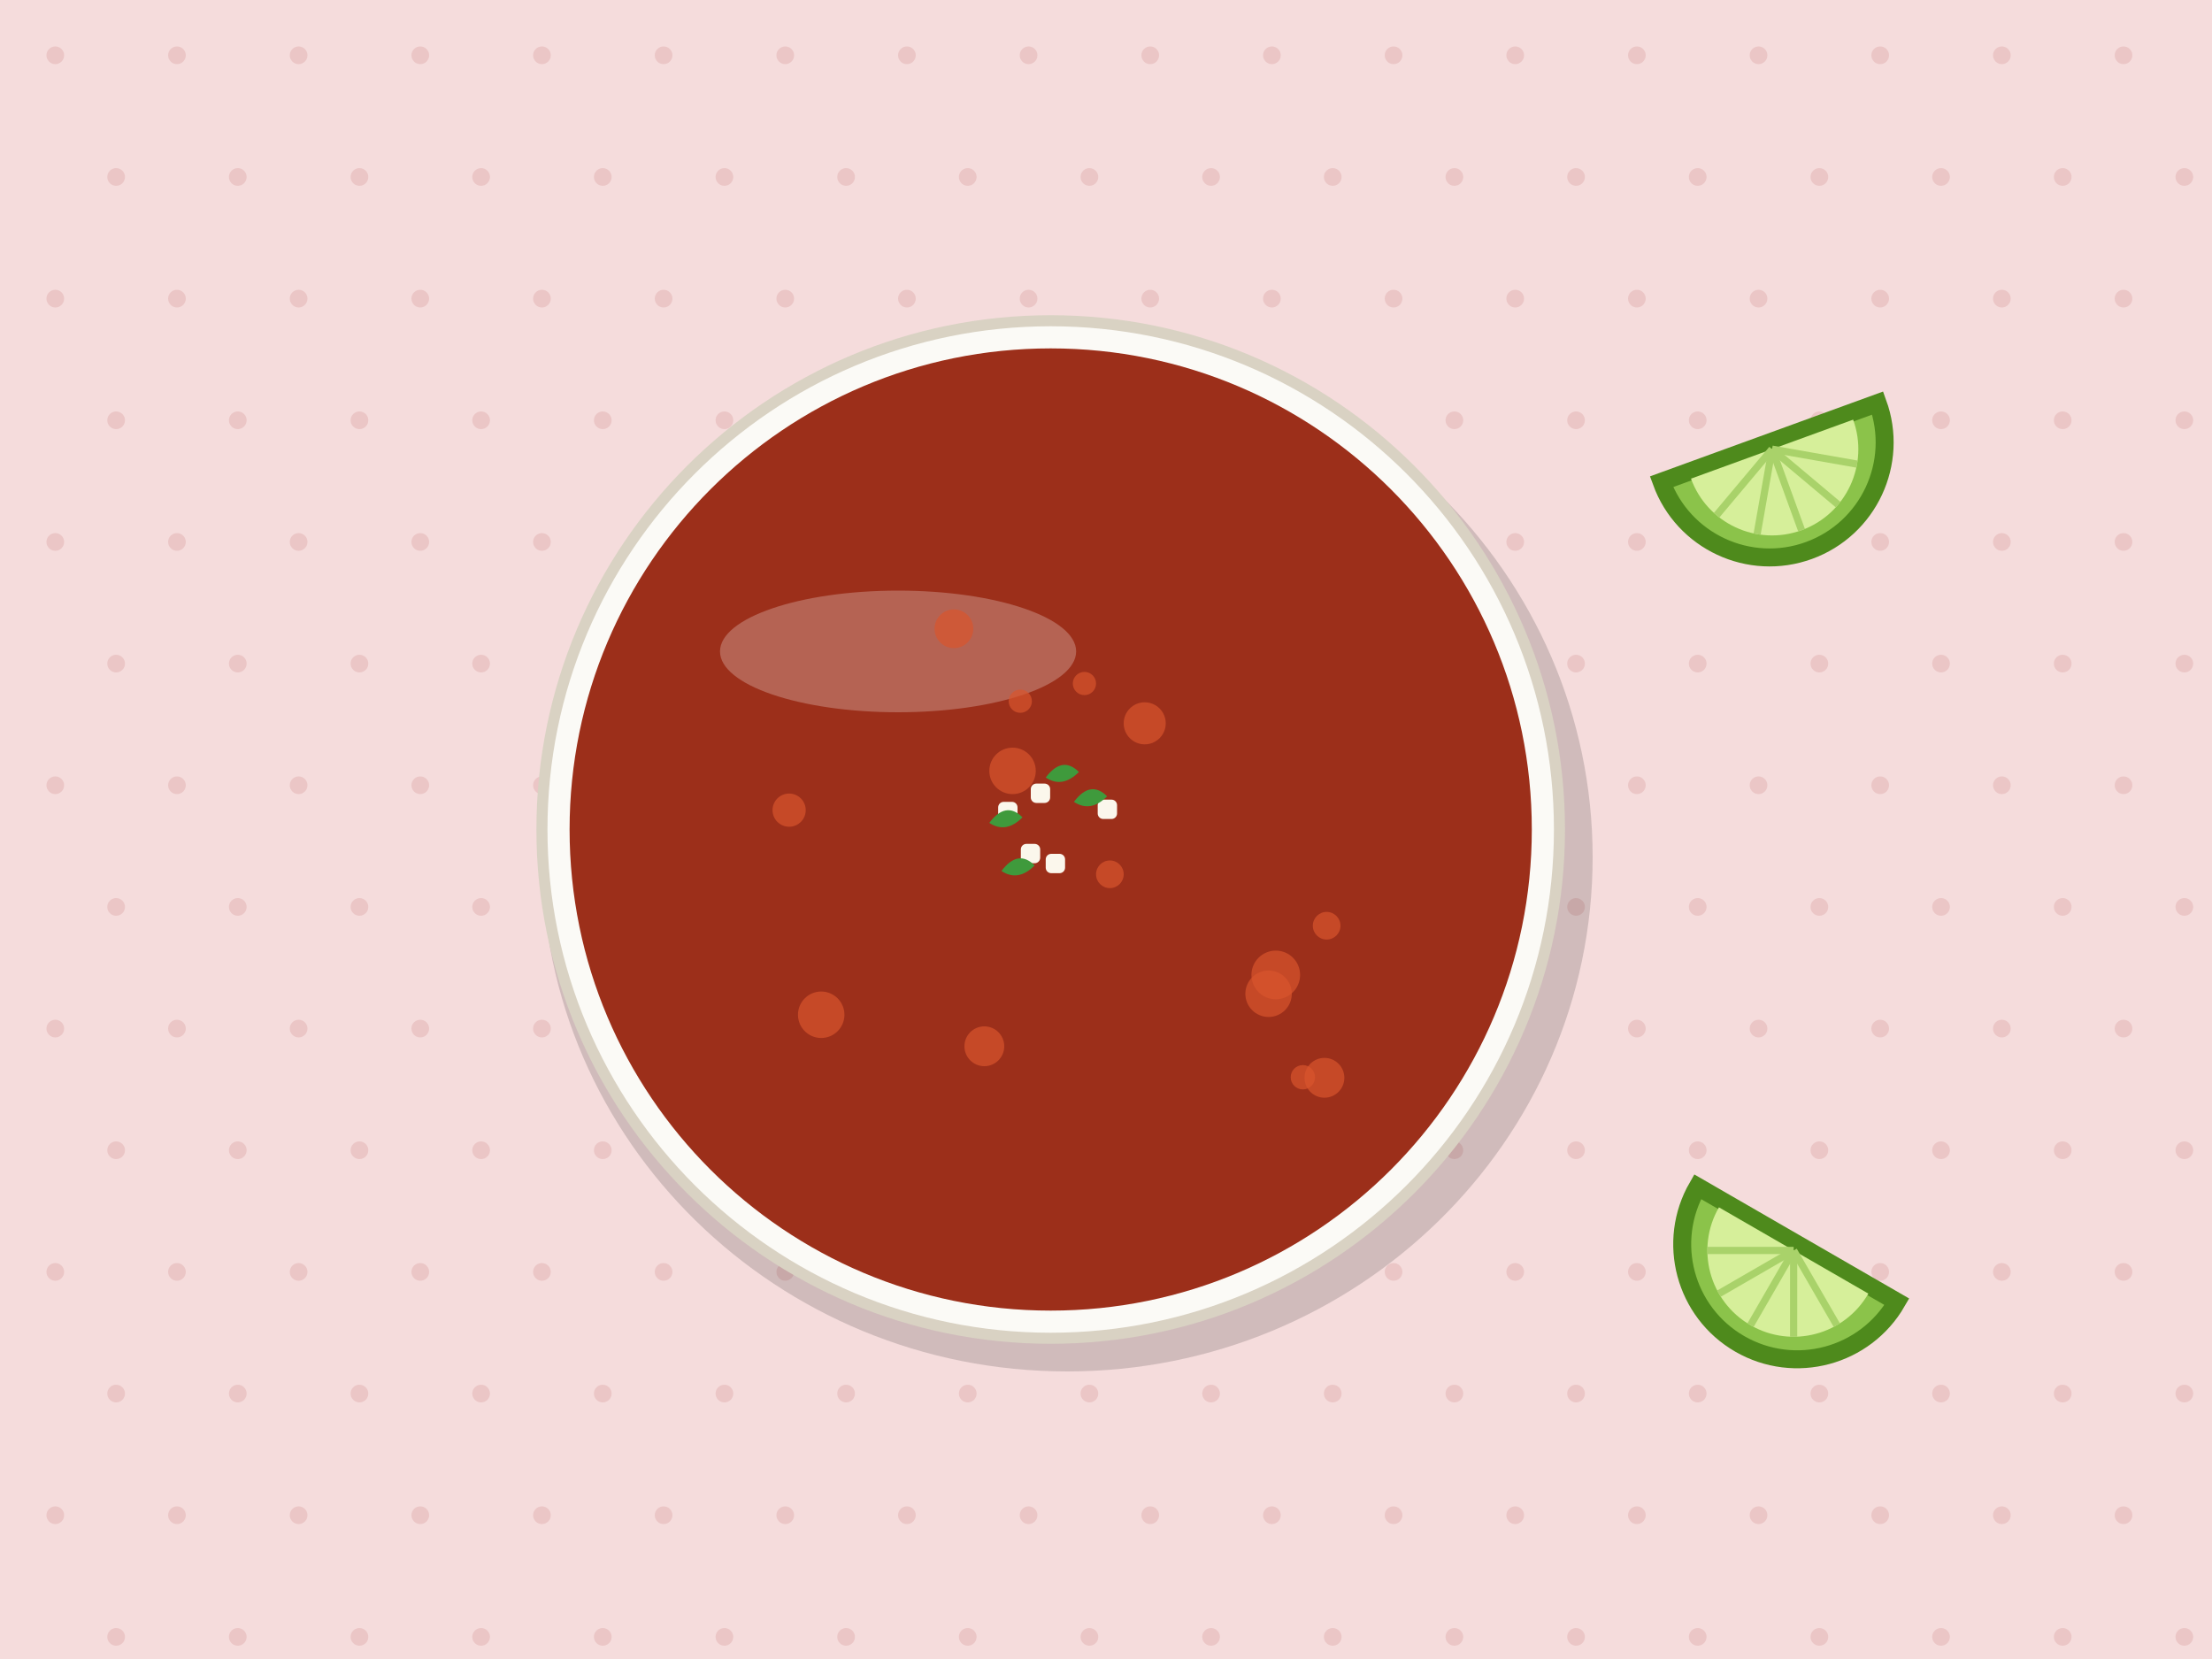
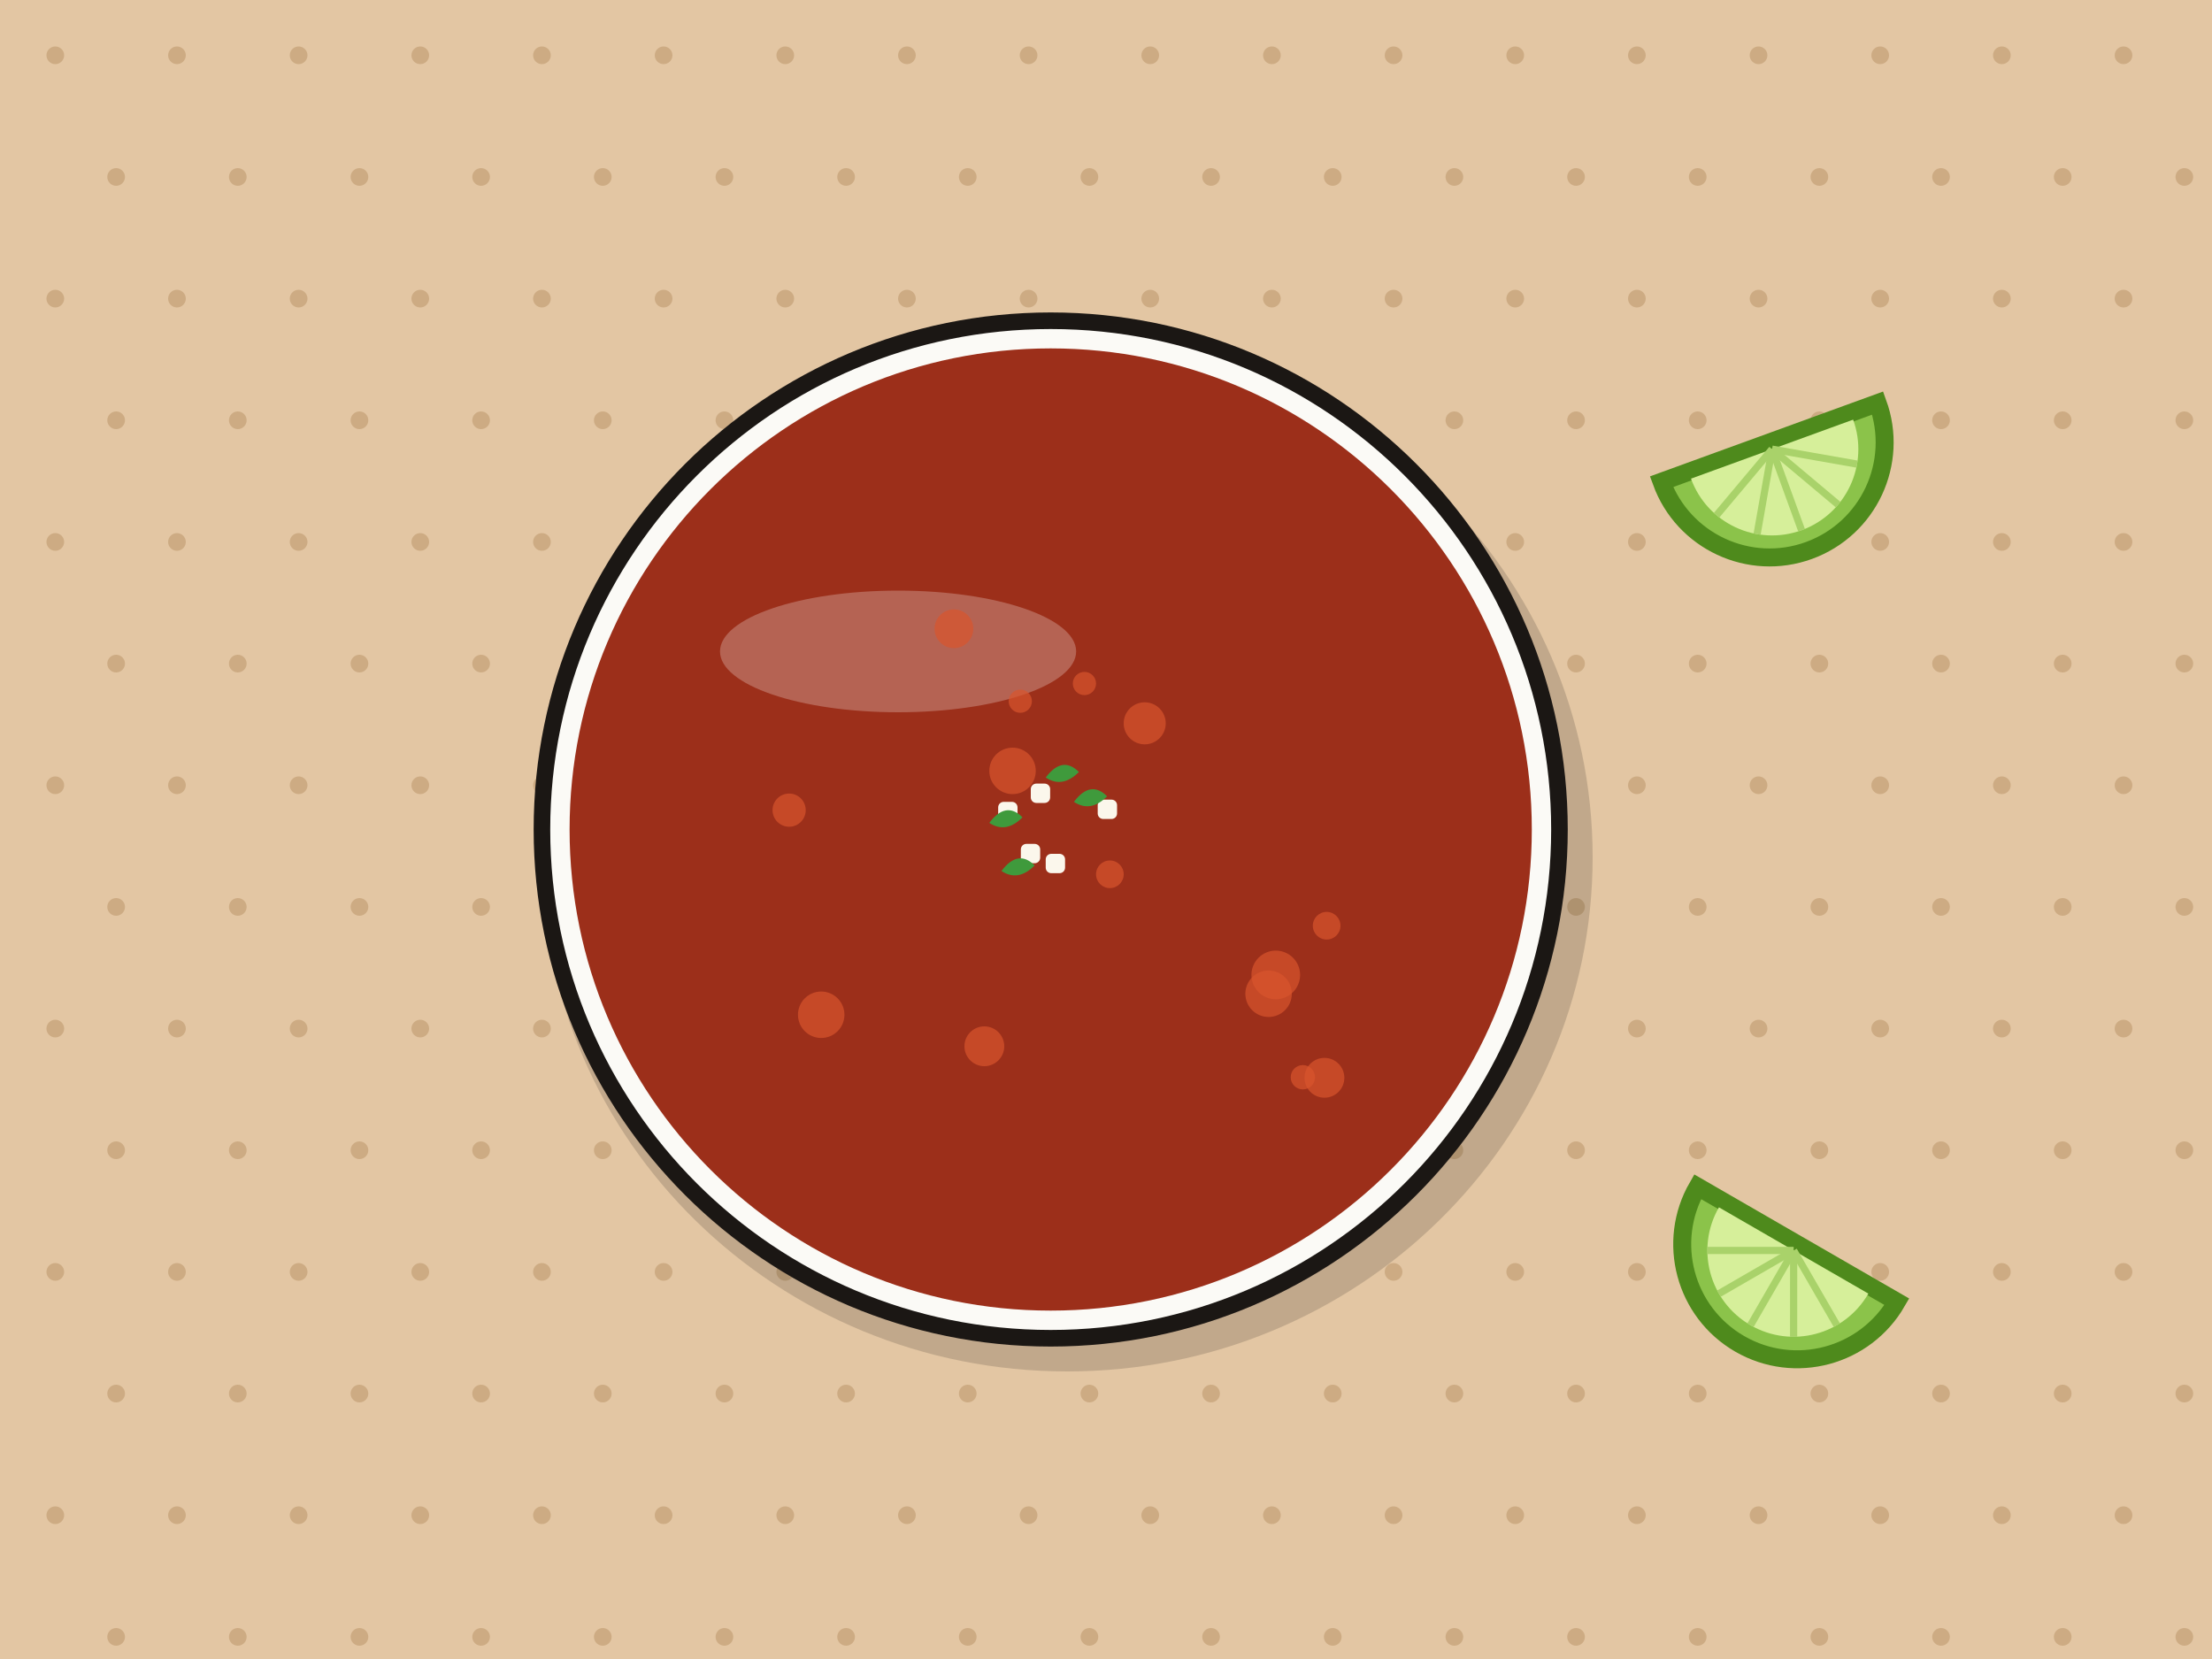
<svg xmlns="http://www.w3.org/2000/svg" viewBox="0 0 400 300" width="400" height="300">
  <defs>
    <radialGradient id="inner">
      <stop offset=".78" stop-color="#3a2a18" stop-opacity="0" />
      <stop offset="1" stop-color="#3a2a18" stop-opacity=".22" />
    </radialGradient>
  </defs>
-   <rect width="400" height="300" fill="#f5dcdc" />
-   <circle cx="10" cy="10" r="1.6" fill="#ebc6c6" />
-   <circle cx="32" cy="10" r="1.6" fill="#ebc6c6" />
-   <circle cx="54" cy="10" r="1.6" fill="#ebc6c6" />
-   <circle cx="76" cy="10" r="1.6" fill="#ebc6c6" />
-   <circle cx="98" cy="10" r="1.6" fill="#ebc6c6" />
-   <circle cx="120" cy="10" r="1.6" fill="#ebc6c6" />
-   <circle cx="142" cy="10" r="1.6" fill="#ebc6c6" />
-   <circle cx="164" cy="10" r="1.6" fill="#ebc6c6" />
-   <circle cx="186" cy="10" r="1.6" fill="#ebc6c6" />
-   <circle cx="208" cy="10" r="1.6" fill="#ebc6c6" />
-   <circle cx="230" cy="10" r="1.6" fill="#ebc6c6" />
-   <circle cx="252" cy="10" r="1.6" fill="#ebc6c6" />
-   <circle cx="274" cy="10" r="1.6" fill="#ebc6c6" />
-   <circle cx="296" cy="10" r="1.6" fill="#ebc6c6" />
-   <circle cx="318" cy="10" r="1.6" fill="#ebc6c6" />
-   <circle cx="340" cy="10" r="1.6" fill="#ebc6c6" />
-   <circle cx="362" cy="10" r="1.6" fill="#ebc6c6" />
-   <circle cx="384" cy="10" r="1.6" fill="#ebc6c6" />
-   <circle cx="21" cy="32" r="1.6" fill="#ebc6c6" />
-   <circle cx="43" cy="32" r="1.6" fill="#ebc6c6" />
-   <circle cx="65" cy="32" r="1.6" fill="#ebc6c6" />
-   <circle cx="87" cy="32" r="1.6" fill="#ebc6c6" />
-   <circle cx="109" cy="32" r="1.6" fill="#ebc6c6" />
-   <circle cx="131" cy="32" r="1.6" fill="#ebc6c6" />
-   <circle cx="153" cy="32" r="1.6" fill="#ebc6c6" />
-   <circle cx="175" cy="32" r="1.6" fill="#ebc6c6" />
-   <circle cx="197" cy="32" r="1.6" fill="#ebc6c6" />
-   <circle cx="219" cy="32" r="1.6" fill="#ebc6c6" />
-   <circle cx="241" cy="32" r="1.6" fill="#ebc6c6" />
-   <circle cx="263" cy="32" r="1.6" fill="#ebc6c6" />
-   <circle cx="285" cy="32" r="1.6" fill="#ebc6c6" />
-   <circle cx="307" cy="32" r="1.6" fill="#ebc6c6" />
-   <circle cx="329" cy="32" r="1.6" fill="#ebc6c6" />
-   <circle cx="351" cy="32" r="1.6" fill="#ebc6c6" />
-   <circle cx="373" cy="32" r="1.6" fill="#ebc6c6" />
-   <circle cx="395" cy="32" r="1.6" fill="#ebc6c6" />
-   <circle cx="10" cy="54" r="1.6" fill="#ebc6c6" />
-   <circle cx="32" cy="54" r="1.6" fill="#ebc6c6" />
-   <circle cx="54" cy="54" r="1.6" fill="#ebc6c6" />
-   <circle cx="76" cy="54" r="1.6" fill="#ebc6c6" />
-   <circle cx="98" cy="54" r="1.6" fill="#ebc6c6" />
-   <circle cx="120" cy="54" r="1.6" fill="#ebc6c6" />
-   <circle cx="142" cy="54" r="1.6" fill="#ebc6c6" />
-   <circle cx="164" cy="54" r="1.6" fill="#ebc6c6" />
-   <circle cx="186" cy="54" r="1.6" fill="#ebc6c6" />
-   <circle cx="208" cy="54" r="1.6" fill="#ebc6c6" />
-   <circle cx="230" cy="54" r="1.6" fill="#ebc6c6" />
-   <circle cx="252" cy="54" r="1.6" fill="#ebc6c6" />
-   <circle cx="274" cy="54" r="1.6" fill="#ebc6c6" />
-   <circle cx="296" cy="54" r="1.6" fill="#ebc6c6" />
-   <circle cx="318" cy="54" r="1.6" fill="#ebc6c6" />
-   <circle cx="340" cy="54" r="1.6" fill="#ebc6c6" />
-   <circle cx="362" cy="54" r="1.6" fill="#ebc6c6" />
-   <circle cx="384" cy="54" r="1.6" fill="#ebc6c6" />
-   <circle cx="21" cy="76" r="1.6" fill="#ebc6c6" />
-   <circle cx="43" cy="76" r="1.6" fill="#ebc6c6" />
-   <circle cx="65" cy="76" r="1.6" fill="#ebc6c6" />
-   <circle cx="87" cy="76" r="1.6" fill="#ebc6c6" />
-   <circle cx="109" cy="76" r="1.6" fill="#ebc6c6" />
-   <circle cx="131" cy="76" r="1.6" fill="#ebc6c6" />
-   <circle cx="153" cy="76" r="1.6" fill="#ebc6c6" />
-   <circle cx="175" cy="76" r="1.6" fill="#ebc6c6" />
-   <circle cx="197" cy="76" r="1.6" fill="#ebc6c6" />
-   <circle cx="219" cy="76" r="1.6" fill="#ebc6c6" />
-   <circle cx="241" cy="76" r="1.6" fill="#ebc6c6" />
-   <circle cx="263" cy="76" r="1.6" fill="#ebc6c6" />
-   <circle cx="285" cy="76" r="1.6" fill="#ebc6c6" />
-   <circle cx="307" cy="76" r="1.6" fill="#ebc6c6" />
-   <circle cx="329" cy="76" r="1.6" fill="#ebc6c6" />
-   <circle cx="351" cy="76" r="1.6" fill="#ebc6c6" />
-   <circle cx="373" cy="76" r="1.6" fill="#ebc6c6" />
-   <circle cx="395" cy="76" r="1.6" fill="#ebc6c6" />
-   <circle cx="10" cy="98" r="1.6" fill="#ebc6c6" />
-   <circle cx="32" cy="98" r="1.6" fill="#ebc6c6" />
-   <circle cx="54" cy="98" r="1.6" fill="#ebc6c6" />
-   <circle cx="76" cy="98" r="1.6" fill="#ebc6c6" />
-   <circle cx="98" cy="98" r="1.6" fill="#ebc6c6" />
-   <circle cx="120" cy="98" r="1.6" fill="#ebc6c6" />
-   <circle cx="142" cy="98" r="1.6" fill="#ebc6c6" />
-   <circle cx="164" cy="98" r="1.6" fill="#ebc6c6" />
-   <circle cx="186" cy="98" r="1.6" fill="#ebc6c6" />
-   <circle cx="208" cy="98" r="1.6" fill="#ebc6c6" />
-   <circle cx="230" cy="98" r="1.6" fill="#ebc6c6" />
-   <circle cx="252" cy="98" r="1.6" fill="#ebc6c6" />
-   <circle cx="274" cy="98" r="1.6" fill="#ebc6c6" />
-   <circle cx="296" cy="98" r="1.6" fill="#ebc6c6" />
-   <circle cx="318" cy="98" r="1.6" fill="#ebc6c6" />
-   <circle cx="340" cy="98" r="1.6" fill="#ebc6c6" />
-   <circle cx="362" cy="98" r="1.6" fill="#ebc6c6" />
-   <circle cx="384" cy="98" r="1.6" fill="#ebc6c6" />
-   <circle cx="21" cy="120" r="1.6" fill="#ebc6c6" />
-   <circle cx="43" cy="120" r="1.6" fill="#ebc6c6" />
-   <circle cx="65" cy="120" r="1.6" fill="#ebc6c6" />
-   <circle cx="87" cy="120" r="1.6" fill="#ebc6c6" />
-   <circle cx="109" cy="120" r="1.6" fill="#ebc6c6" />
-   <circle cx="131" cy="120" r="1.6" fill="#ebc6c6" />
-   <circle cx="153" cy="120" r="1.6" fill="#ebc6c6" />
-   <circle cx="175" cy="120" r="1.6" fill="#ebc6c6" />
-   <circle cx="197" cy="120" r="1.6" fill="#ebc6c6" />
-   <circle cx="219" cy="120" r="1.6" fill="#ebc6c6" />
-   <circle cx="241" cy="120" r="1.6" fill="#ebc6c6" />
-   <circle cx="263" cy="120" r="1.6" fill="#ebc6c6" />
-   <circle cx="285" cy="120" r="1.6" fill="#ebc6c6" />
-   <circle cx="307" cy="120" r="1.6" fill="#ebc6c6" />
-   <circle cx="329" cy="120" r="1.6" fill="#ebc6c6" />
-   <circle cx="351" cy="120" r="1.6" fill="#ebc6c6" />
-   <circle cx="373" cy="120" r="1.6" fill="#ebc6c6" />
-   <circle cx="395" cy="120" r="1.6" fill="#ebc6c6" />
-   <circle cx="10" cy="142" r="1.6" fill="#ebc6c6" />
-   <circle cx="32" cy="142" r="1.6" fill="#ebc6c6" />
-   <circle cx="54" cy="142" r="1.6" fill="#ebc6c6" />
-   <circle cx="76" cy="142" r="1.6" fill="#ebc6c6" />
-   <circle cx="98" cy="142" r="1.6" fill="#ebc6c6" />
-   <circle cx="120" cy="142" r="1.6" fill="#ebc6c6" />
-   <circle cx="142" cy="142" r="1.6" fill="#ebc6c6" />
-   <circle cx="164" cy="142" r="1.6" fill="#ebc6c6" />
-   <circle cx="186" cy="142" r="1.6" fill="#ebc6c6" />
-   <circle cx="208" cy="142" r="1.6" fill="#ebc6c6" />
-   <circle cx="230" cy="142" r="1.6" fill="#ebc6c6" />
-   <circle cx="252" cy="142" r="1.6" fill="#ebc6c6" />
-   <circle cx="274" cy="142" r="1.6" fill="#ebc6c6" />
-   <circle cx="296" cy="142" r="1.6" fill="#ebc6c6" />
-   <circle cx="318" cy="142" r="1.6" fill="#ebc6c6" />
-   <circle cx="340" cy="142" r="1.6" fill="#ebc6c6" />
-   <circle cx="362" cy="142" r="1.6" fill="#ebc6c6" />
-   <circle cx="384" cy="142" r="1.6" fill="#ebc6c6" />
-   <circle cx="21" cy="164" r="1.6" fill="#ebc6c6" />
-   <circle cx="43" cy="164" r="1.6" fill="#ebc6c6" />
-   <circle cx="65" cy="164" r="1.6" fill="#ebc6c6" />
-   <circle cx="87" cy="164" r="1.6" fill="#ebc6c6" />
-   <circle cx="109" cy="164" r="1.6" fill="#ebc6c6" />
-   <circle cx="131" cy="164" r="1.6" fill="#ebc6c6" />
-   <circle cx="153" cy="164" r="1.6" fill="#ebc6c6" />
-   <circle cx="175" cy="164" r="1.6" fill="#ebc6c6" />
-   <circle cx="197" cy="164" r="1.6" fill="#ebc6c6" />
-   <circle cx="219" cy="164" r="1.6" fill="#ebc6c6" />
-   <circle cx="241" cy="164" r="1.6" fill="#ebc6c6" />
-   <circle cx="263" cy="164" r="1.6" fill="#ebc6c6" />
-   <circle cx="285" cy="164" r="1.6" fill="#ebc6c6" />
-   <circle cx="307" cy="164" r="1.6" fill="#ebc6c6" />
-   <circle cx="329" cy="164" r="1.6" fill="#ebc6c6" />
-   <circle cx="351" cy="164" r="1.6" fill="#ebc6c6" />
-   <circle cx="373" cy="164" r="1.6" fill="#ebc6c6" />
-   <circle cx="395" cy="164" r="1.6" fill="#ebc6c6" />
-   <circle cx="10" cy="186" r="1.6" fill="#ebc6c6" />
-   <circle cx="32" cy="186" r="1.6" fill="#ebc6c6" />
-   <circle cx="54" cy="186" r="1.6" fill="#ebc6c6" />
-   <circle cx="76" cy="186" r="1.6" fill="#ebc6c6" />
-   <circle cx="98" cy="186" r="1.6" fill="#ebc6c6" />
-   <circle cx="120" cy="186" r="1.6" fill="#ebc6c6" />
-   <circle cx="142" cy="186" r="1.6" fill="#ebc6c6" />
-   <circle cx="164" cy="186" r="1.6" fill="#ebc6c6" />
-   <circle cx="186" cy="186" r="1.6" fill="#ebc6c6" />
-   <circle cx="208" cy="186" r="1.6" fill="#ebc6c6" />
-   <circle cx="230" cy="186" r="1.6" fill="#ebc6c6" />
-   <circle cx="252" cy="186" r="1.6" fill="#ebc6c6" />
-   <circle cx="274" cy="186" r="1.6" fill="#ebc6c6" />
-   <circle cx="296" cy="186" r="1.6" fill="#ebc6c6" />
-   <circle cx="318" cy="186" r="1.6" fill="#ebc6c6" />
-   <circle cx="340" cy="186" r="1.6" fill="#ebc6c6" />
-   <circle cx="362" cy="186" r="1.6" fill="#ebc6c6" />
-   <circle cx="384" cy="186" r="1.6" fill="#ebc6c6" />
-   <circle cx="21" cy="208" r="1.6" fill="#ebc6c6" />
-   <circle cx="43" cy="208" r="1.6" fill="#ebc6c6" />
-   <circle cx="65" cy="208" r="1.6" fill="#ebc6c6" />
-   <circle cx="87" cy="208" r="1.6" fill="#ebc6c6" />
-   <circle cx="109" cy="208" r="1.6" fill="#ebc6c6" />
-   <circle cx="131" cy="208" r="1.6" fill="#ebc6c6" />
-   <circle cx="153" cy="208" r="1.6" fill="#ebc6c6" />
-   <circle cx="175" cy="208" r="1.6" fill="#ebc6c6" />
-   <circle cx="197" cy="208" r="1.6" fill="#ebc6c6" />
-   <circle cx="219" cy="208" r="1.6" fill="#ebc6c6" />
-   <circle cx="241" cy="208" r="1.6" fill="#ebc6c6" />
-   <circle cx="263" cy="208" r="1.6" fill="#ebc6c6" />
-   <circle cx="285" cy="208" r="1.6" fill="#ebc6c6" />
-   <circle cx="307" cy="208" r="1.6" fill="#ebc6c6" />
-   <circle cx="329" cy="208" r="1.6" fill="#ebc6c6" />
-   <circle cx="351" cy="208" r="1.6" fill="#ebc6c6" />
-   <circle cx="373" cy="208" r="1.6" fill="#ebc6c6" />
-   <circle cx="395" cy="208" r="1.6" fill="#ebc6c6" />
-   <circle cx="10" cy="230" r="1.6" fill="#ebc6c6" />
-   <circle cx="32" cy="230" r="1.6" fill="#ebc6c6" />
-   <circle cx="54" cy="230" r="1.6" fill="#ebc6c6" />
-   <circle cx="76" cy="230" r="1.6" fill="#ebc6c6" />
-   <circle cx="98" cy="230" r="1.6" fill="#ebc6c6" />
-   <circle cx="120" cy="230" r="1.6" fill="#ebc6c6" />
-   <circle cx="142" cy="230" r="1.6" fill="#ebc6c6" />
-   <circle cx="164" cy="230" r="1.6" fill="#ebc6c6" />
-   <circle cx="186" cy="230" r="1.6" fill="#ebc6c6" />
-   <circle cx="208" cy="230" r="1.6" fill="#ebc6c6" />
-   <circle cx="230" cy="230" r="1.6" fill="#ebc6c6" />
-   <circle cx="252" cy="230" r="1.6" fill="#ebc6c6" />
-   <circle cx="274" cy="230" r="1.6" fill="#ebc6c6" />
-   <circle cx="296" cy="230" r="1.6" fill="#ebc6c6" />
-   <circle cx="318" cy="230" r="1.6" fill="#ebc6c6" />
-   <circle cx="340" cy="230" r="1.6" fill="#ebc6c6" />
-   <circle cx="362" cy="230" r="1.6" fill="#ebc6c6" />
-   <circle cx="384" cy="230" r="1.6" fill="#ebc6c6" />
-   <circle cx="21" cy="252" r="1.6" fill="#ebc6c6" />
-   <circle cx="43" cy="252" r="1.6" fill="#ebc6c6" />
-   <circle cx="65" cy="252" r="1.6" fill="#ebc6c6" />
-   <circle cx="87" cy="252" r="1.6" fill="#ebc6c6" />
-   <circle cx="109" cy="252" r="1.6" fill="#ebc6c6" />
-   <circle cx="131" cy="252" r="1.6" fill="#ebc6c6" />
-   <circle cx="153" cy="252" r="1.6" fill="#ebc6c6" />
-   <circle cx="175" cy="252" r="1.6" fill="#ebc6c6" />
-   <circle cx="197" cy="252" r="1.6" fill="#ebc6c6" />
-   <circle cx="219" cy="252" r="1.6" fill="#ebc6c6" />
-   <circle cx="241" cy="252" r="1.6" fill="#ebc6c6" />
-   <circle cx="263" cy="252" r="1.6" fill="#ebc6c6" />
-   <circle cx="285" cy="252" r="1.6" fill="#ebc6c6" />
-   <circle cx="307" cy="252" r="1.6" fill="#ebc6c6" />
-   <circle cx="329" cy="252" r="1.6" fill="#ebc6c6" />
-   <circle cx="351" cy="252" r="1.6" fill="#ebc6c6" />
-   <circle cx="373" cy="252" r="1.6" fill="#ebc6c6" />
-   <circle cx="395" cy="252" r="1.6" fill="#ebc6c6" />
-   <circle cx="10" cy="274" r="1.6" fill="#ebc6c6" />
-   <circle cx="32" cy="274" r="1.6" fill="#ebc6c6" />
-   <circle cx="54" cy="274" r="1.6" fill="#ebc6c6" />
-   <circle cx="76" cy="274" r="1.6" fill="#ebc6c6" />
-   <circle cx="98" cy="274" r="1.6" fill="#ebc6c6" />
-   <circle cx="120" cy="274" r="1.6" fill="#ebc6c6" />
-   <circle cx="142" cy="274" r="1.6" fill="#ebc6c6" />
-   <circle cx="164" cy="274" r="1.6" fill="#ebc6c6" />
-   <circle cx="186" cy="274" r="1.6" fill="#ebc6c6" />
-   <circle cx="208" cy="274" r="1.6" fill="#ebc6c6" />
-   <circle cx="230" cy="274" r="1.6" fill="#ebc6c6" />
-   <circle cx="252" cy="274" r="1.6" fill="#ebc6c6" />
-   <circle cx="274" cy="274" r="1.6" fill="#ebc6c6" />
-   <circle cx="296" cy="274" r="1.6" fill="#ebc6c6" />
-   <circle cx="318" cy="274" r="1.6" fill="#ebc6c6" />
-   <circle cx="340" cy="274" r="1.6" fill="#ebc6c6" />
-   <circle cx="362" cy="274" r="1.6" fill="#ebc6c6" />
-   <circle cx="384" cy="274" r="1.6" fill="#ebc6c6" />
-   <circle cx="21" cy="296" r="1.6" fill="#ebc6c6" />
-   <circle cx="43" cy="296" r="1.6" fill="#ebc6c6" />
-   <circle cx="65" cy="296" r="1.6" fill="#ebc6c6" />
-   <circle cx="87" cy="296" r="1.6" fill="#ebc6c6" />
-   <circle cx="109" cy="296" r="1.6" fill="#ebc6c6" />
-   <circle cx="131" cy="296" r="1.6" fill="#ebc6c6" />
-   <circle cx="153" cy="296" r="1.6" fill="#ebc6c6" />
-   <circle cx="175" cy="296" r="1.6" fill="#ebc6c6" />
-   <circle cx="197" cy="296" r="1.6" fill="#ebc6c6" />
-   <circle cx="219" cy="296" r="1.6" fill="#ebc6c6" />
-   <circle cx="241" cy="296" r="1.6" fill="#ebc6c6" />
-   <circle cx="263" cy="296" r="1.6" fill="#ebc6c6" />
-   <circle cx="285" cy="296" r="1.6" fill="#ebc6c6" />
-   <circle cx="307" cy="296" r="1.6" fill="#ebc6c6" />
-   <circle cx="329" cy="296" r="1.6" fill="#ebc6c6" />
-   <circle cx="351" cy="296" r="1.6" fill="#ebc6c6" />
-   <circle cx="373" cy="296" r="1.6" fill="#ebc6c6" />
-   <circle cx="395" cy="296" r="1.6" fill="#ebc6c6" />
+   <rect width="400" height="300" fill="#e3c6a3" />
+   <circle cx="10" cy="10" r="1.6" fill="#cdab83" />
+   <circle cx="32" cy="10" r="1.6" fill="#cdab83" />
+   <circle cx="54" cy="10" r="1.6" fill="#cdab83" />
+   <circle cx="76" cy="10" r="1.6" fill="#cdab83" />
+   <circle cx="98" cy="10" r="1.6" fill="#cdab83" />
+   <circle cx="120" cy="10" r="1.6" fill="#cdab83" />
+   <circle cx="142" cy="10" r="1.6" fill="#cdab83" />
+   <circle cx="164" cy="10" r="1.6" fill="#cdab83" />
+   <circle cx="186" cy="10" r="1.6" fill="#cdab83" />
+   <circle cx="208" cy="10" r="1.6" fill="#cdab83" />
+   <circle cx="230" cy="10" r="1.6" fill="#cdab83" />
+   <circle cx="252" cy="10" r="1.6" fill="#cdab83" />
+   <circle cx="274" cy="10" r="1.6" fill="#cdab83" />
+   <circle cx="296" cy="10" r="1.6" fill="#cdab83" />
+   <circle cx="318" cy="10" r="1.6" fill="#cdab83" />
+   <circle cx="340" cy="10" r="1.6" fill="#cdab83" />
+   <circle cx="362" cy="10" r="1.6" fill="#cdab83" />
+   <circle cx="384" cy="10" r="1.6" fill="#cdab83" />
+   <circle cx="21" cy="32" r="1.6" fill="#cdab83" />
+   <circle cx="43" cy="32" r="1.6" fill="#cdab83" />
+   <circle cx="65" cy="32" r="1.6" fill="#cdab83" />
+   <circle cx="87" cy="32" r="1.6" fill="#cdab83" />
+   <circle cx="109" cy="32" r="1.6" fill="#cdab83" />
+   <circle cx="131" cy="32" r="1.6" fill="#cdab83" />
+   <circle cx="153" cy="32" r="1.6" fill="#cdab83" />
+   <circle cx="175" cy="32" r="1.6" fill="#cdab83" />
+   <circle cx="197" cy="32" r="1.6" fill="#cdab83" />
+   <circle cx="219" cy="32" r="1.6" fill="#cdab83" />
+   <circle cx="241" cy="32" r="1.6" fill="#cdab83" />
+   <circle cx="263" cy="32" r="1.6" fill="#cdab83" />
+   <circle cx="285" cy="32" r="1.6" fill="#cdab83" />
+   <circle cx="307" cy="32" r="1.6" fill="#cdab83" />
+   <circle cx="329" cy="32" r="1.6" fill="#cdab83" />
+   <circle cx="351" cy="32" r="1.6" fill="#cdab83" />
+   <circle cx="373" cy="32" r="1.6" fill="#cdab83" />
+   <circle cx="395" cy="32" r="1.6" fill="#cdab83" />
+   <circle cx="10" cy="54" r="1.6" fill="#cdab83" />
+   <circle cx="32" cy="54" r="1.6" fill="#cdab83" />
+   <circle cx="54" cy="54" r="1.6" fill="#cdab83" />
+   <circle cx="76" cy="54" r="1.6" fill="#cdab83" />
+   <circle cx="98" cy="54" r="1.6" fill="#cdab83" />
+   <circle cx="120" cy="54" r="1.6" fill="#cdab83" />
+   <circle cx="142" cy="54" r="1.6" fill="#cdab83" />
+   <circle cx="164" cy="54" r="1.6" fill="#cdab83" />
+   <circle cx="186" cy="54" r="1.6" fill="#cdab83" />
+   <circle cx="208" cy="54" r="1.6" fill="#cdab83" />
+   <circle cx="230" cy="54" r="1.6" fill="#cdab83" />
+   <circle cx="252" cy="54" r="1.6" fill="#cdab83" />
+   <circle cx="274" cy="54" r="1.6" fill="#cdab83" />
+   <circle cx="296" cy="54" r="1.6" fill="#cdab83" />
+   <circle cx="318" cy="54" r="1.6" fill="#cdab83" />
+   <circle cx="340" cy="54" r="1.6" fill="#cdab83" />
+   <circle cx="362" cy="54" r="1.6" fill="#cdab83" />
+   <circle cx="384" cy="54" r="1.6" fill="#cdab83" />
+   <circle cx="21" cy="76" r="1.6" fill="#cdab83" />
+   <circle cx="43" cy="76" r="1.6" fill="#cdab83" />
+   <circle cx="65" cy="76" r="1.6" fill="#cdab83" />
+   <circle cx="87" cy="76" r="1.6" fill="#cdab83" />
+   <circle cx="109" cy="76" r="1.6" fill="#cdab83" />
+   <circle cx="131" cy="76" r="1.6" fill="#cdab83" />
+   <circle cx="153" cy="76" r="1.6" fill="#cdab83" />
+   <circle cx="175" cy="76" r="1.6" fill="#cdab83" />
+   <circle cx="197" cy="76" r="1.6" fill="#cdab83" />
+   <circle cx="219" cy="76" r="1.6" fill="#cdab83" />
+   <circle cx="241" cy="76" r="1.6" fill="#cdab83" />
+   <circle cx="263" cy="76" r="1.6" fill="#cdab83" />
+   <circle cx="285" cy="76" r="1.6" fill="#cdab83" />
+   <circle cx="307" cy="76" r="1.6" fill="#cdab83" />
+   <circle cx="329" cy="76" r="1.6" fill="#cdab83" />
+   <circle cx="351" cy="76" r="1.6" fill="#cdab83" />
+   <circle cx="373" cy="76" r="1.6" fill="#cdab83" />
+   <circle cx="395" cy="76" r="1.6" fill="#cdab83" />
+   <circle cx="10" cy="98" r="1.6" fill="#cdab83" />
+   <circle cx="32" cy="98" r="1.6" fill="#cdab83" />
+   <circle cx="54" cy="98" r="1.6" fill="#cdab83" />
+   <circle cx="76" cy="98" r="1.6" fill="#cdab83" />
+   <circle cx="98" cy="98" r="1.6" fill="#cdab83" />
+   <circle cx="120" cy="98" r="1.6" fill="#cdab83" />
+   <circle cx="142" cy="98" r="1.6" fill="#cdab83" />
+   <circle cx="164" cy="98" r="1.6" fill="#cdab83" />
+   <circle cx="186" cy="98" r="1.6" fill="#cdab83" />
+   <circle cx="208" cy="98" r="1.6" fill="#cdab83" />
+   <circle cx="230" cy="98" r="1.6" fill="#cdab83" />
+   <circle cx="252" cy="98" r="1.6" fill="#cdab83" />
+   <circle cx="274" cy="98" r="1.6" fill="#cdab83" />
+   <circle cx="296" cy="98" r="1.6" fill="#cdab83" />
+   <circle cx="318" cy="98" r="1.6" fill="#cdab83" />
+   <circle cx="340" cy="98" r="1.6" fill="#cdab83" />
+   <circle cx="362" cy="98" r="1.6" fill="#cdab83" />
+   <circle cx="384" cy="98" r="1.6" fill="#cdab83" />
+   <circle cx="21" cy="120" r="1.6" fill="#cdab83" />
+   <circle cx="43" cy="120" r="1.6" fill="#cdab83" />
+   <circle cx="65" cy="120" r="1.6" fill="#cdab83" />
+   <circle cx="87" cy="120" r="1.6" fill="#cdab83" />
+   <circle cx="109" cy="120" r="1.6" fill="#cdab83" />
+   <circle cx="131" cy="120" r="1.6" fill="#cdab83" />
+   <circle cx="153" cy="120" r="1.6" fill="#cdab83" />
+   <circle cx="175" cy="120" r="1.6" fill="#cdab83" />
+   <circle cx="197" cy="120" r="1.6" fill="#cdab83" />
+   <circle cx="219" cy="120" r="1.6" fill="#cdab83" />
+   <circle cx="241" cy="120" r="1.6" fill="#cdab83" />
+   <circle cx="263" cy="120" r="1.6" fill="#cdab83" />
+   <circle cx="285" cy="120" r="1.6" fill="#cdab83" />
+   <circle cx="307" cy="120" r="1.6" fill="#cdab83" />
+   <circle cx="329" cy="120" r="1.6" fill="#cdab83" />
+   <circle cx="351" cy="120" r="1.6" fill="#cdab83" />
+   <circle cx="373" cy="120" r="1.6" fill="#cdab83" />
+   <circle cx="395" cy="120" r="1.6" fill="#cdab83" />
+   <circle cx="10" cy="142" r="1.6" fill="#cdab83" />
+   <circle cx="32" cy="142" r="1.6" fill="#cdab83" />
+   <circle cx="54" cy="142" r="1.6" fill="#cdab83" />
+   <circle cx="76" cy="142" r="1.6" fill="#cdab83" />
+   <circle cx="98" cy="142" r="1.6" fill="#cdab83" />
+   <circle cx="120" cy="142" r="1.6" fill="#cdab83" />
+   <circle cx="142" cy="142" r="1.6" fill="#cdab83" />
+   <circle cx="164" cy="142" r="1.6" fill="#cdab83" />
+   <circle cx="186" cy="142" r="1.6" fill="#cdab83" />
+   <circle cx="208" cy="142" r="1.6" fill="#cdab83" />
+   <circle cx="230" cy="142" r="1.6" fill="#cdab83" />
+   <circle cx="252" cy="142" r="1.6" fill="#cdab83" />
+   <circle cx="274" cy="142" r="1.6" fill="#cdab83" />
+   <circle cx="296" cy="142" r="1.6" fill="#cdab83" />
+   <circle cx="318" cy="142" r="1.6" fill="#cdab83" />
+   <circle cx="340" cy="142" r="1.6" fill="#cdab83" />
+   <circle cx="362" cy="142" r="1.6" fill="#cdab83" />
+   <circle cx="384" cy="142" r="1.6" fill="#cdab83" />
+   <circle cx="21" cy="164" r="1.6" fill="#cdab83" />
+   <circle cx="43" cy="164" r="1.6" fill="#cdab83" />
+   <circle cx="65" cy="164" r="1.6" fill="#cdab83" />
+   <circle cx="87" cy="164" r="1.6" fill="#cdab83" />
+   <circle cx="109" cy="164" r="1.6" fill="#cdab83" />
+   <circle cx="131" cy="164" r="1.6" fill="#cdab83" />
+   <circle cx="153" cy="164" r="1.6" fill="#cdab83" />
+   <circle cx="175" cy="164" r="1.6" fill="#cdab83" />
+   <circle cx="197" cy="164" r="1.6" fill="#cdab83" />
+   <circle cx="219" cy="164" r="1.6" fill="#cdab83" />
+   <circle cx="241" cy="164" r="1.6" fill="#cdab83" />
+   <circle cx="263" cy="164" r="1.6" fill="#cdab83" />
+   <circle cx="285" cy="164" r="1.6" fill="#cdab83" />
+   <circle cx="307" cy="164" r="1.6" fill="#cdab83" />
+   <circle cx="329" cy="164" r="1.6" fill="#cdab83" />
+   <circle cx="351" cy="164" r="1.6" fill="#cdab83" />
+   <circle cx="373" cy="164" r="1.6" fill="#cdab83" />
+   <circle cx="395" cy="164" r="1.6" fill="#cdab83" />
+   <circle cx="10" cy="186" r="1.6" fill="#cdab83" />
+   <circle cx="32" cy="186" r="1.6" fill="#cdab83" />
+   <circle cx="54" cy="186" r="1.6" fill="#cdab83" />
+   <circle cx="76" cy="186" r="1.6" fill="#cdab83" />
+   <circle cx="98" cy="186" r="1.6" fill="#cdab83" />
+   <circle cx="120" cy="186" r="1.6" fill="#cdab83" />
+   <circle cx="142" cy="186" r="1.6" fill="#cdab83" />
+   <circle cx="164" cy="186" r="1.6" fill="#cdab83" />
+   <circle cx="186" cy="186" r="1.6" fill="#cdab83" />
+   <circle cx="208" cy="186" r="1.6" fill="#cdab83" />
+   <circle cx="230" cy="186" r="1.6" fill="#cdab83" />
+   <circle cx="252" cy="186" r="1.6" fill="#cdab83" />
+   <circle cx="274" cy="186" r="1.6" fill="#cdab83" />
+   <circle cx="296" cy="186" r="1.6" fill="#cdab83" />
+   <circle cx="318" cy="186" r="1.6" fill="#cdab83" />
+   <circle cx="340" cy="186" r="1.6" fill="#cdab83" />
+   <circle cx="362" cy="186" r="1.6" fill="#cdab83" />
+   <circle cx="384" cy="186" r="1.6" fill="#cdab83" />
+   <circle cx="21" cy="208" r="1.6" fill="#cdab83" />
+   <circle cx="43" cy="208" r="1.6" fill="#cdab83" />
+   <circle cx="65" cy="208" r="1.6" fill="#cdab83" />
+   <circle cx="87" cy="208" r="1.6" fill="#cdab83" />
+   <circle cx="109" cy="208" r="1.6" fill="#cdab83" />
+   <circle cx="131" cy="208" r="1.6" fill="#cdab83" />
+   <circle cx="153" cy="208" r="1.6" fill="#cdab83" />
+   <circle cx="175" cy="208" r="1.6" fill="#cdab83" />
+   <circle cx="197" cy="208" r="1.6" fill="#cdab83" />
+   <circle cx="219" cy="208" r="1.6" fill="#cdab83" />
+   <circle cx="241" cy="208" r="1.6" fill="#cdab83" />
+   <circle cx="263" cy="208" r="1.6" fill="#cdab83" />
+   <circle cx="285" cy="208" r="1.6" fill="#cdab83" />
+   <circle cx="307" cy="208" r="1.6" fill="#cdab83" />
+   <circle cx="329" cy="208" r="1.6" fill="#cdab83" />
+   <circle cx="351" cy="208" r="1.6" fill="#cdab83" />
+   <circle cx="373" cy="208" r="1.6" fill="#cdab83" />
+   <circle cx="395" cy="208" r="1.6" fill="#cdab83" />
+   <circle cx="10" cy="230" r="1.6" fill="#cdab83" />
+   <circle cx="32" cy="230" r="1.6" fill="#cdab83" />
+   <circle cx="54" cy="230" r="1.6" fill="#cdab83" />
+   <circle cx="76" cy="230" r="1.6" fill="#cdab83" />
+   <circle cx="98" cy="230" r="1.6" fill="#cdab83" />
+   <circle cx="120" cy="230" r="1.6" fill="#cdab83" />
+   <circle cx="142" cy="230" r="1.6" fill="#cdab83" />
+   <circle cx="164" cy="230" r="1.6" fill="#cdab83" />
+   <circle cx="186" cy="230" r="1.6" fill="#cdab83" />
+   <circle cx="208" cy="230" r="1.6" fill="#cdab83" />
+   <circle cx="230" cy="230" r="1.6" fill="#cdab83" />
+   <circle cx="252" cy="230" r="1.6" fill="#cdab83" />
+   <circle cx="274" cy="230" r="1.6" fill="#cdab83" />
+   <circle cx="296" cy="230" r="1.6" fill="#cdab83" />
+   <circle cx="318" cy="230" r="1.6" fill="#cdab83" />
+   <circle cx="340" cy="230" r="1.6" fill="#cdab83" />
+   <circle cx="362" cy="230" r="1.6" fill="#cdab83" />
+   <circle cx="384" cy="230" r="1.6" fill="#cdab83" />
+   <circle cx="21" cy="252" r="1.6" fill="#cdab83" />
+   <circle cx="43" cy="252" r="1.6" fill="#cdab83" />
+   <circle cx="65" cy="252" r="1.6" fill="#cdab83" />
+   <circle cx="87" cy="252" r="1.6" fill="#cdab83" />
+   <circle cx="109" cy="252" r="1.6" fill="#cdab83" />
+   <circle cx="131" cy="252" r="1.6" fill="#cdab83" />
+   <circle cx="153" cy="252" r="1.6" fill="#cdab83" />
+   <circle cx="175" cy="252" r="1.6" fill="#cdab83" />
+   <circle cx="197" cy="252" r="1.6" fill="#cdab83" />
+   <circle cx="219" cy="252" r="1.6" fill="#cdab83" />
+   <circle cx="241" cy="252" r="1.6" fill="#cdab83" />
+   <circle cx="263" cy="252" r="1.6" fill="#cdab83" />
+   <circle cx="285" cy="252" r="1.6" fill="#cdab83" />
+   <circle cx="307" cy="252" r="1.6" fill="#cdab83" />
+   <circle cx="329" cy="252" r="1.6" fill="#cdab83" />
+   <circle cx="351" cy="252" r="1.6" fill="#cdab83" />
+   <circle cx="373" cy="252" r="1.6" fill="#cdab83" />
+   <circle cx="395" cy="252" r="1.6" fill="#cdab83" />
+   <circle cx="10" cy="274" r="1.6" fill="#cdab83" />
+   <circle cx="32" cy="274" r="1.6" fill="#cdab83" />
+   <circle cx="54" cy="274" r="1.6" fill="#cdab83" />
+   <circle cx="76" cy="274" r="1.6" fill="#cdab83" />
+   <circle cx="98" cy="274" r="1.6" fill="#cdab83" />
+   <circle cx="120" cy="274" r="1.6" fill="#cdab83" />
+   <circle cx="142" cy="274" r="1.6" fill="#cdab83" />
+   <circle cx="164" cy="274" r="1.6" fill="#cdab83" />
+   <circle cx="186" cy="274" r="1.6" fill="#cdab83" />
+   <circle cx="208" cy="274" r="1.6" fill="#cdab83" />
+   <circle cx="230" cy="274" r="1.6" fill="#cdab83" />
+   <circle cx="252" cy="274" r="1.6" fill="#cdab83" />
+   <circle cx="274" cy="274" r="1.6" fill="#cdab83" />
+   <circle cx="296" cy="274" r="1.6" fill="#cdab83" />
+   <circle cx="318" cy="274" r="1.6" fill="#cdab83" />
+   <circle cx="340" cy="274" r="1.6" fill="#cdab83" />
+   <circle cx="362" cy="274" r="1.6" fill="#cdab83" />
+   <circle cx="384" cy="274" r="1.6" fill="#cdab83" />
+   <circle cx="21" cy="296" r="1.6" fill="#cdab83" />
+   <circle cx="43" cy="296" r="1.6" fill="#cdab83" />
+   <circle cx="65" cy="296" r="1.6" fill="#cdab83" />
+   <circle cx="87" cy="296" r="1.6" fill="#cdab83" />
+   <circle cx="109" cy="296" r="1.6" fill="#cdab83" />
+   <circle cx="131" cy="296" r="1.6" fill="#cdab83" />
+   <circle cx="153" cy="296" r="1.6" fill="#cdab83" />
+   <circle cx="175" cy="296" r="1.6" fill="#cdab83" />
+   <circle cx="197" cy="296" r="1.6" fill="#cdab83" />
+   <circle cx="219" cy="296" r="1.6" fill="#cdab83" />
+   <circle cx="241" cy="296" r="1.6" fill="#cdab83" />
+   <circle cx="263" cy="296" r="1.6" fill="#cdab83" />
+   <circle cx="285" cy="296" r="1.6" fill="#cdab83" />
+   <circle cx="307" cy="296" r="1.6" fill="#cdab83" />
+   <circle cx="329" cy="296" r="1.6" fill="#cdab83" />
+   <circle cx="351" cy="296" r="1.6" fill="#cdab83" />
+   <circle cx="373" cy="296" r="1.6" fill="#cdab83" />
+   <circle cx="395" cy="296" r="1.6" fill="#cdab83" />
  <ellipse cx="193" cy="155" rx="95" ry="93" fill="#000" opacity=".15" />
-   <circle cx="190" cy="150" r="92" fill="#fbfaf6" stroke="#d9d2c3" stroke-width="2" />
+   <circle cx="190" cy="150" r="92" fill="#fbfaf6" stroke="#1b1714" stroke-width="3" />
  <circle cx="190" cy="150" r="87" fill="#9c2f1a" />
  <ellipse cx="162.4" cy="117.8" rx="32.2" ry="11" fill="#fff" opacity=".25" />
  <rect x="186.4" y="141.7" width="3.5" height="3.5" rx="1" fill="#fbf7ec" />
  <rect x="189.1" y="154.4" width="3.5" height="3.5" rx="1" fill="#fbf7ec" />
  <rect x="180.5" y="145" width="3.5" height="3.5" rx="1" fill="#fbf7ec" />
  <rect x="184.6" y="152.6" width="3.5" height="3.5" rx="1" fill="#fbf7ec" />
  <rect x="198.5" y="144.6" width="3.5" height="3.5" rx="1" fill="#fbf7ec" />
  <path d="M181.1 157.5 q3 -4 6 -1 q-3 3 -6 1z" fill="#3f9a3c" />
  <path d="M194.2 145 q3 -4 6 -1 q-3 3 -6 1z" fill="#3f9a3c" />
  <path d="M189.1 140.6 q3 -4 6 -1 q-3 3 -6 1z" fill="#3f9a3c" />
  <path d="M178.9 148.8 q3 -4 6 -1 q-3 3 -6 1z" fill="#3f9a3c" />
  <circle cx="235.6" cy="194.8" r="2.2" fill="#d9542c" opacity=".7" />
  <circle cx="148.5" cy="183.5" r="4.2" fill="#d9542c" opacity=".7" />
  <circle cx="207" cy="130.8" r="3.8" fill="#d9542c" opacity=".7" />
  <circle cx="200.7" cy="158.1" r="2.5" fill="#d9542c" opacity=".7" />
  <circle cx="183.1" cy="139.4" r="4.2" fill="#d9542c" opacity=".7" />
  <circle cx="239.5" cy="194.9" r="3.6" fill="#d9542c" opacity=".7" />
  <circle cx="184.5" cy="126.8" r="2.1" fill="#d9542c" opacity=".7" />
  <circle cx="142.7" cy="146.5" r="3.0" fill="#d9542c" opacity=".7" />
  <circle cx="178" cy="189.2" r="3.6" fill="#d9542c" opacity=".7" />
  <circle cx="196.1" cy="123.6" r="2.1" fill="#d9542c" opacity=".7" />
  <circle cx="172.5" cy="113.7" r="3.5" fill="#d9542c" opacity=".7" />
  <circle cx="239.9" cy="167.4" r="2.5" fill="#d9542c" opacity=".7" />
  <circle cx="229.4" cy="179.7" r="4.2" fill="#d9542c" opacity=".7" />
  <circle cx="230.7" cy="176.3" r="4.4" fill="#d9542c" opacity=".7" />
  <g transform="translate(320 80) rotate(-20) scale(1.3)">
    <path d="M-16 0 a16 16 0 0 0 32 0z" fill="#8bc34a" stroke="#4e8a1c" stroke-width="2.5" />
    <path d="M-12 1 a12 12 0 0 0 24 0z" fill="#d6ef9a" />
    <path d="M0 1 L10.4 7" stroke="#a9d26a" stroke-width="1" />
    <path d="M0 1 L6 11.4" stroke="#a9d26a" stroke-width="1" />
    <path d="M0 1 L0 13" stroke="#a9d26a" stroke-width="1" />
    <path d="M0 1 L-6 11.4" stroke="#a9d26a" stroke-width="1" />
    <path d="M0 1 L-10.4 7" stroke="#a9d26a" stroke-width="1" />
  </g>
  <g transform="translate(325 225) rotate(30) scale(1.3)">
    <path d="M-16 0 a16 16 0 0 0 32 0z" fill="#8bc34a" stroke="#4e8a1c" stroke-width="2.5" />
    <path d="M-12 1 a12 12 0 0 0 24 0z" fill="#d6ef9a" />
    <path d="M0 1 L10.4 7" stroke="#a9d26a" stroke-width="1" />
    <path d="M0 1 L6 11.4" stroke="#a9d26a" stroke-width="1" />
    <path d="M0 1 L0 13" stroke="#a9d26a" stroke-width="1" />
    <path d="M0 1 L-6 11.4" stroke="#a9d26a" stroke-width="1" />
    <path d="M0 1 L-10.4 7" stroke="#a9d26a" stroke-width="1" />
  </g>
</svg>
